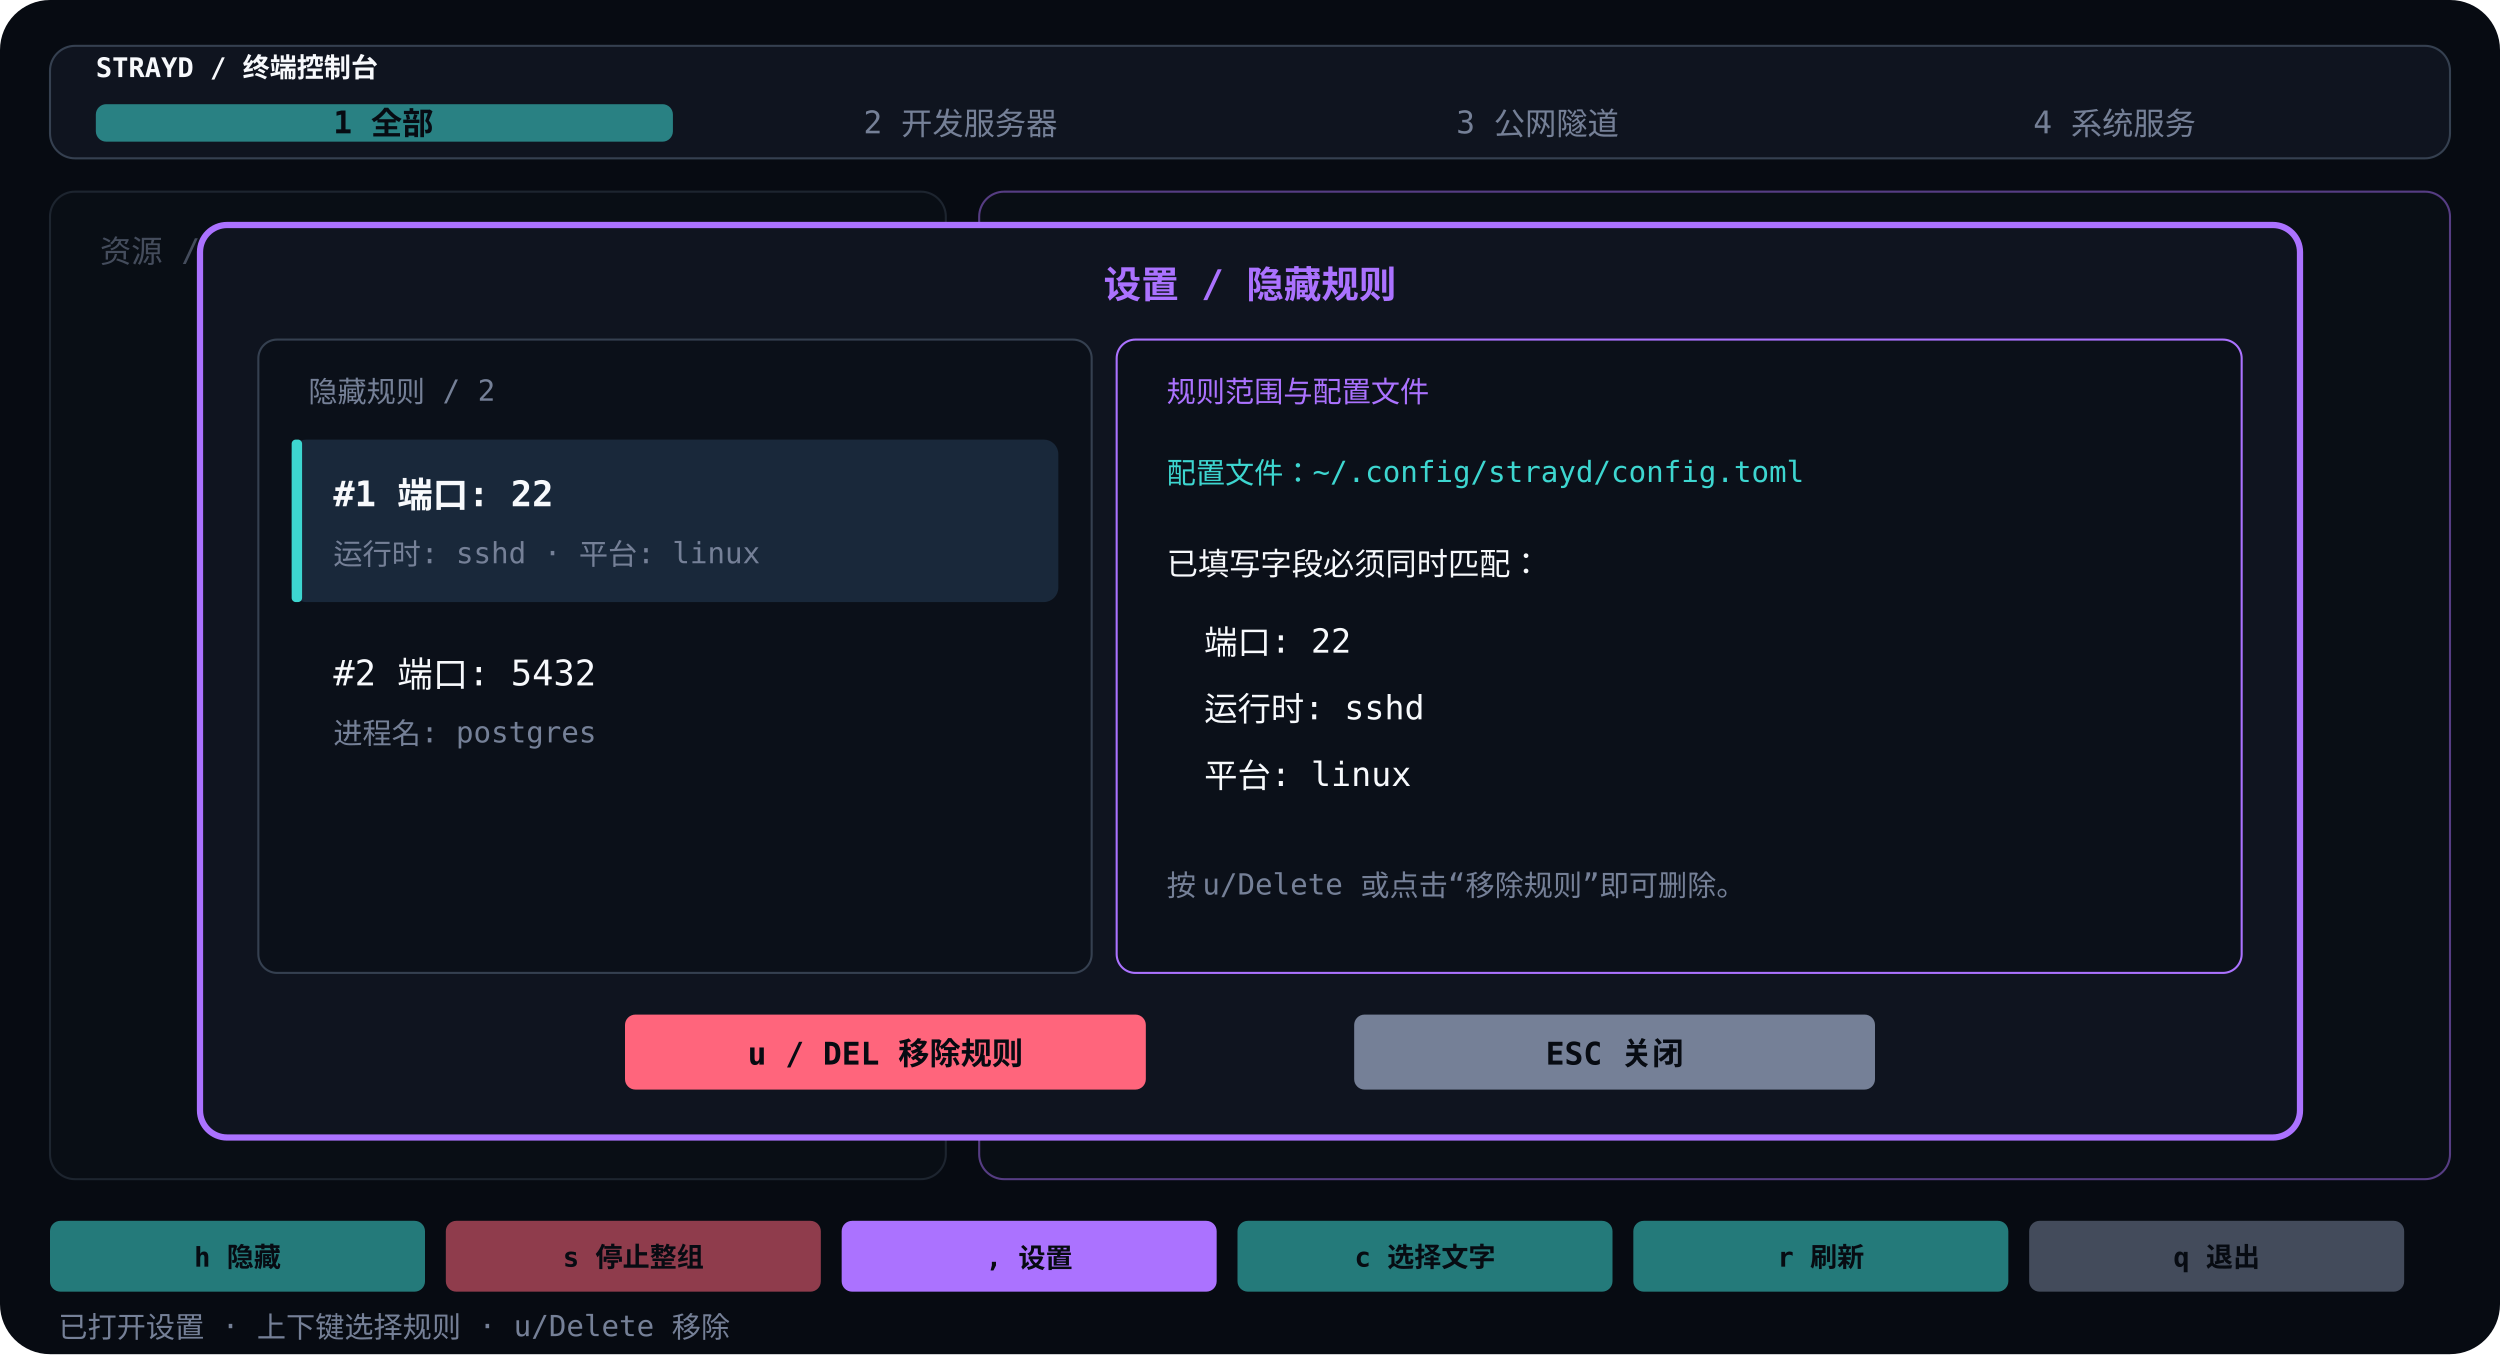
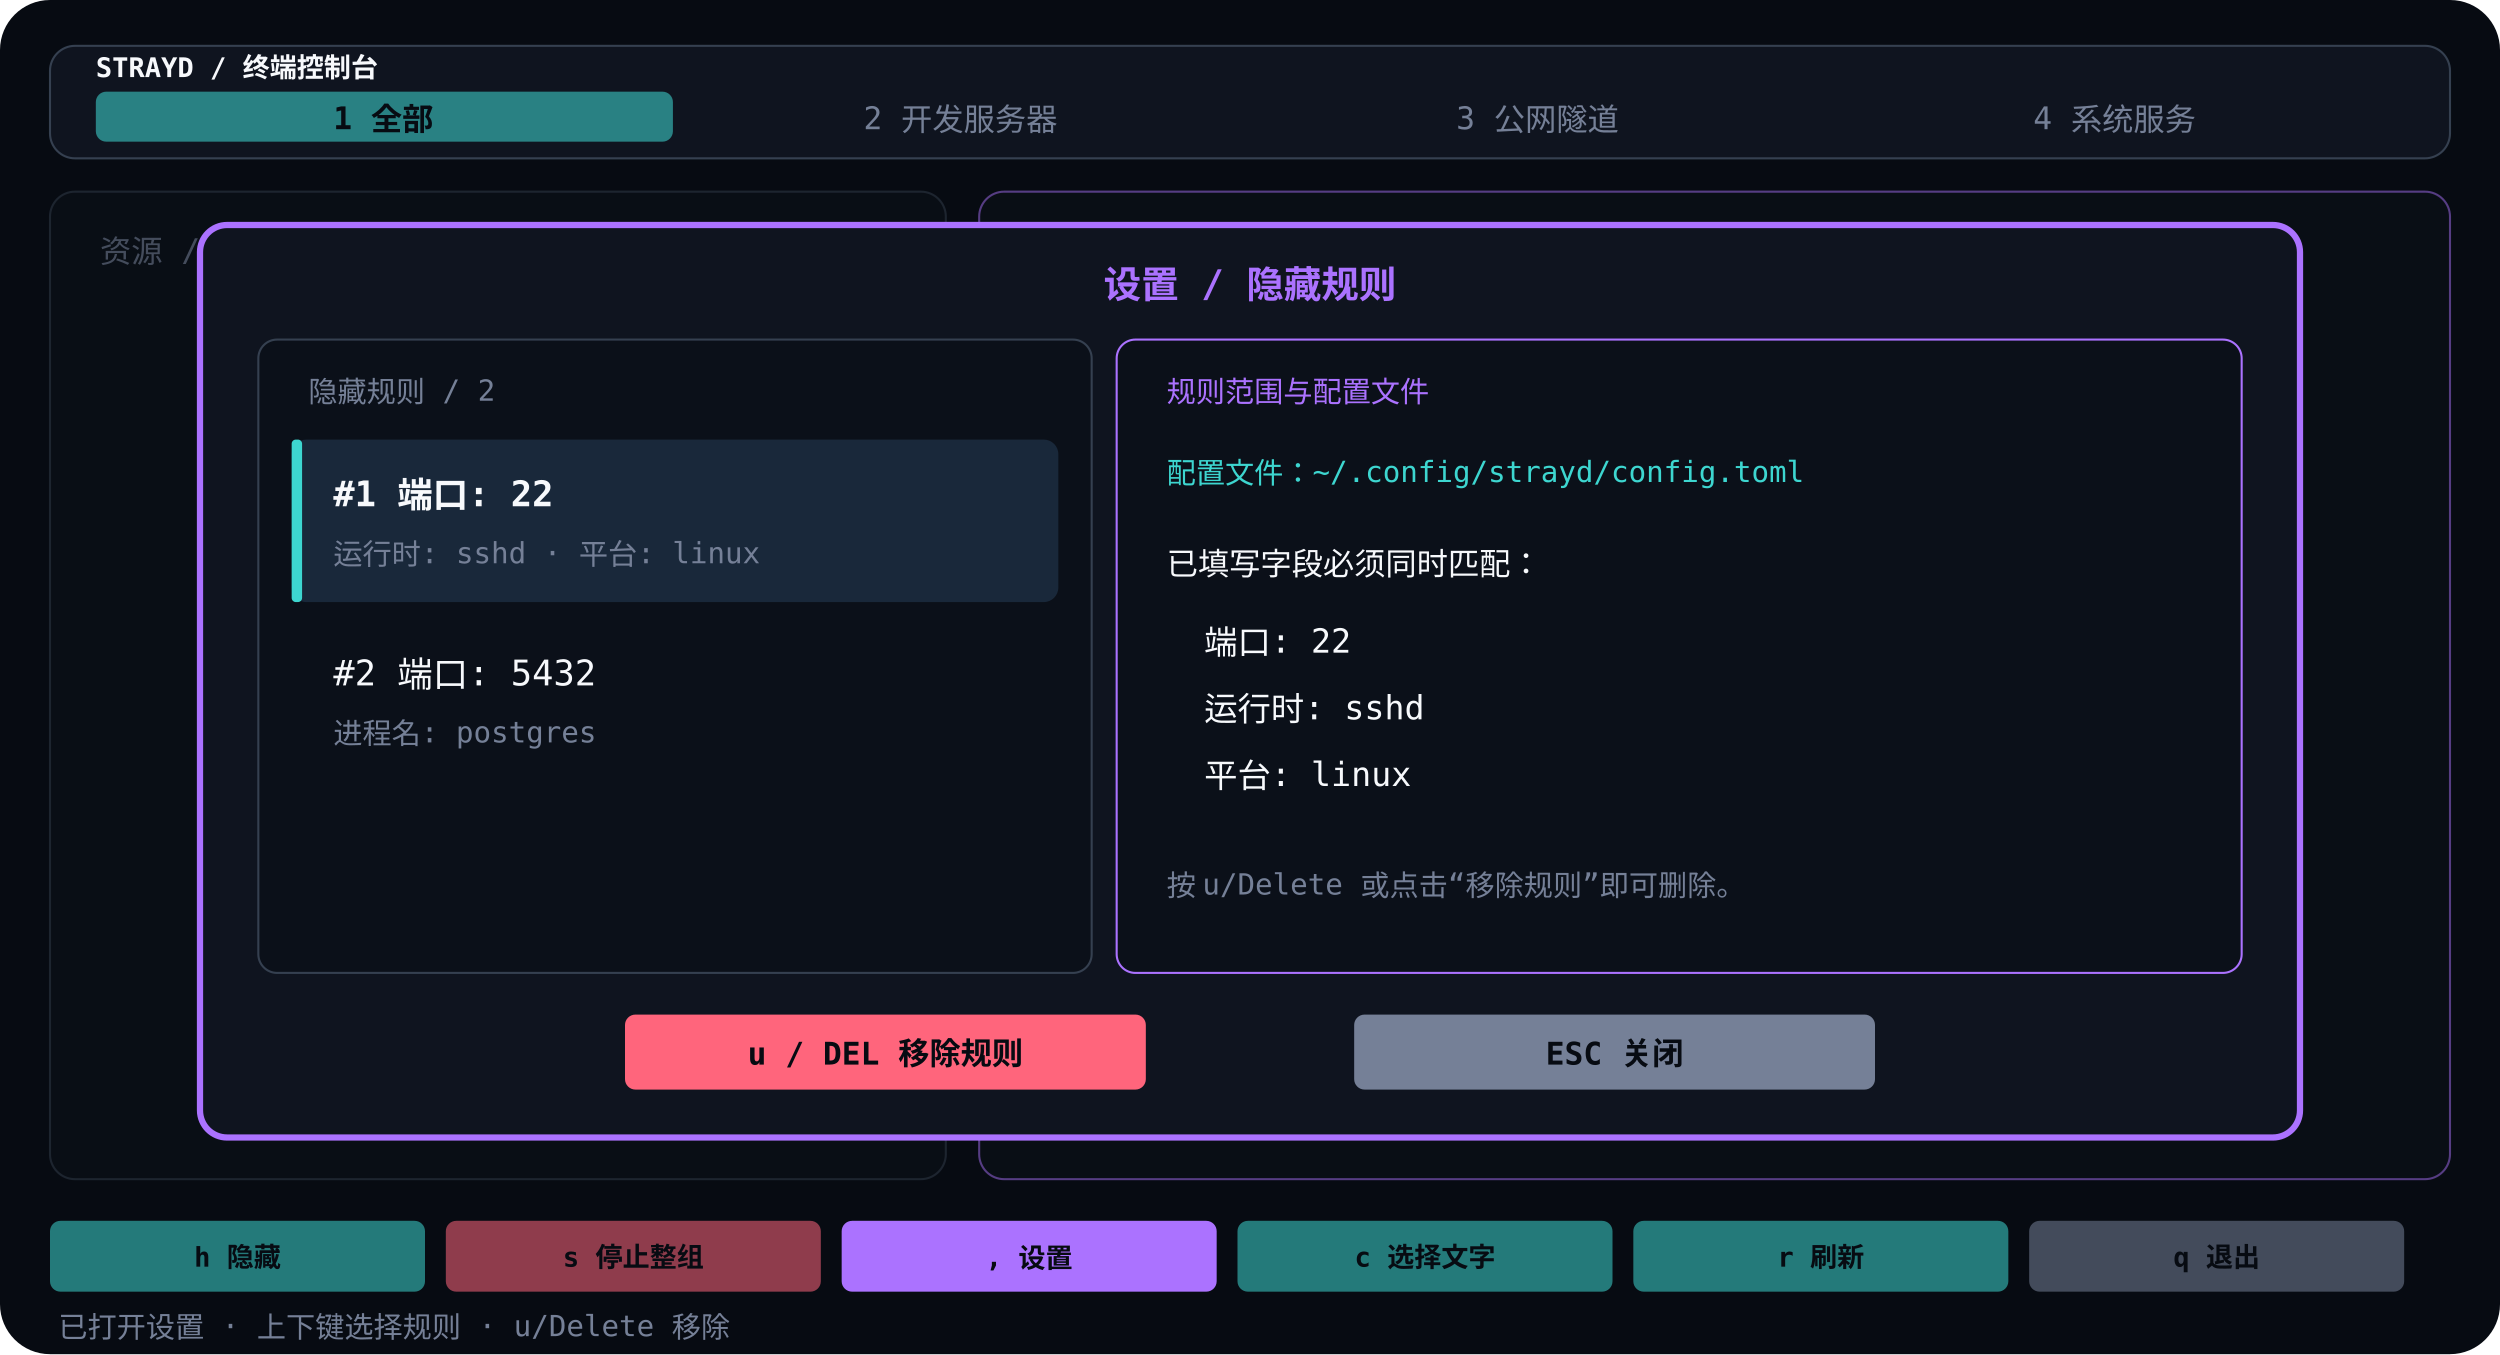
<svg xmlns="http://www.w3.org/2000/svg" width="1200" height="650" viewBox="0 0 1200 650" role="img" aria-labelledby="title desc">
  <rect width="1200" height="650" rx="24" fill="#070b12" />
  <rect x="24" y="22" width="1152" height="54" rx="12" fill="#0f141f" stroke="#354050" />
  <text x="46" y="37" fill="#f7f9fc" font-family="ui-monospace, SFMono-Regular, Menlo, Consolas, monospace" font-size="13" font-weight="700">STRAYD / 终端控制台</text>
-   <rect x="46" y="50" width="277" height="18" rx="5" fill="#3dd6d0" opacity="0.56" />
-   <text x="184" y="64" text-anchor="middle" fill="#070b12" font-family="ui-monospace, SFMono-Regular, Menlo, Consolas, monospace" font-size="15" font-weight="700">1   全部</text>
-   <text x="461" y="64" text-anchor="middle" fill="#758097" font-family="ui-monospace, SFMono-Regular, Menlo, Consolas, monospace" font-size="15">2   开发服务器</text>
-   <text x="738" y="64" text-anchor="middle" fill="#758097" font-family="ui-monospace, SFMono-Regular, Menlo, Consolas, monospace" font-size="15">3   公网隧道</text>
-   <text x="1015" y="64" text-anchor="middle" fill="#758097" font-family="ui-monospace, SFMono-Regular, Menlo, Consolas, monospace" font-size="15">4   系统服务</text>
+   <rect x="46" y="44" width="277" height="24" rx="5" fill="#3dd6d0" opacity="0.56" />
+   <text x="184" y="62" text-anchor="middle" fill="#070b12" font-family="ui-monospace, SFMono-Regular, Menlo, Consolas, monospace" font-size="15" font-weight="700">1   全部</text>
+   <text x="461" y="62" text-anchor="middle" fill="#758097" font-family="ui-monospace, SFMono-Regular, Menlo, Consolas, monospace" font-size="15">2   开发服务器</text>
+   <text x="738" y="62" text-anchor="middle" fill="#758097" font-family="ui-monospace, SFMono-Regular, Menlo, Consolas, monospace" font-size="15">3   公网隧道</text>
+   <text x="1015" y="62" text-anchor="middle" fill="#758097" font-family="ui-monospace, SFMono-Regular, Menlo, Consolas, monospace" font-size="15">4   系统服务</text>
  <rect x="24" y="92" width="430" height="474" rx="12" fill="#0b1019" stroke="#354050" opacity="0.48" />
  <rect x="470" y="92" width="706" height="474" rx="12" fill="#0b1019" stroke="#ab72ff" opacity="0.48" />
  <text x="48" y="126" fill="#758097" opacity="0.55" font-family="ui-monospace, SFMono-Regular, Menlo, Consolas, monospace" font-size="15">资源 / 4</text>
  <text x="494" y="126" fill="#ab72ff" opacity="0.55" font-family="ui-monospace, SFMono-Regular, Menlo, Consolas, monospace" font-size="15">关联与进程详情</text>
  <rect x="96" y="108" width="1008" height="438" rx="13" fill="#0f141f" stroke="#ab72ff" stroke-width="3" />
  <text x="600" y="143" text-anchor="middle" fill="#ab72ff" font-family="ui-monospace, SFMono-Regular, Menlo, Consolas, monospace" font-size="18" font-weight="700">设置 / 隐藏规则</text>
  <rect x="124" y="163" width="400" height="304" rx="9" fill="#0b1019" stroke="#354050" />
  <text x="148" y="193" fill="#758097" font-family="ui-monospace, SFMono-Regular, Menlo, Consolas, monospace" font-size="14">隐藏规则 / 2</text>
  <rect x="140" y="211" width="368" height="78" rx="7" fill="#19283a" />
  <rect x="140" y="211" width="5" height="78" rx="2" fill="#3dd6d0" />
  <text x="160" y="243" fill="#f7f9fc" font-family="ui-monospace, SFMono-Regular, Menlo, Consolas, monospace" font-size="17" font-weight="700">#1  端口: 22</text>
  <text x="160" y="271" fill="#758097" font-family="ui-monospace, SFMono-Regular, Menlo, Consolas, monospace" font-size="14">运行时: sshd · 平台: linux</text>
  <text x="160" y="329" fill="#f7f9fc" font-family="ui-monospace, SFMono-Regular, Menlo, Consolas, monospace" font-size="17">#2  端口: 5432</text>
  <text x="160" y="357" fill="#758097" font-family="ui-monospace, SFMono-Regular, Menlo, Consolas, monospace" font-size="14">进程名: postgres</text>
  <rect x="536" y="163" width="540" height="304" rx="9" fill="#0b1019" stroke="#ab72ff" />
  <text x="560" y="193" fill="#ab72ff" font-family="ui-monospace, SFMono-Regular, Menlo, Consolas, monospace" font-size="14">规则范围与配置文件</text>
  <text x="560" y="232" fill="#3dd6d0" font-family="ui-monospace, SFMono-Regular, Menlo, Consolas, monospace" font-size="14">配置文件：~/.config/strayd/config.toml</text>
  <text x="560" y="276" fill="#f7f9fc" font-family="ui-monospace, SFMono-Regular, Menlo, Consolas, monospace" font-size="15">已填写字段必须同时匹配：</text>
  <text x="578" y="314" fill="#f7f9fc" font-family="ui-monospace, SFMono-Regular, Menlo, Consolas, monospace" font-size="16">端口: 22</text>
  <text x="578" y="346" fill="#f7f9fc" font-family="ui-monospace, SFMono-Regular, Menlo, Consolas, monospace" font-size="16">运行时: sshd</text>
  <text x="578" y="378" fill="#f7f9fc" font-family="ui-monospace, SFMono-Regular, Menlo, Consolas, monospace" font-size="16">平台: linux</text>
  <text x="560" y="430" fill="#758097" font-family="ui-monospace, SFMono-Regular, Menlo, Consolas, monospace" font-size="14">按 u/Delete 或点击“移除规则”即可删除。</text>
  <rect x="300" y="487" width="250" height="36" rx="5" fill="#ff657c" />
  <text x="425" y="511" text-anchor="middle" fill="#070b12" font-family="ui-monospace, SFMono-Regular, Menlo, Consolas, monospace" font-size="15" font-weight="700">u / DEL  移除规则</text>
  <rect x="650" y="487" width="250" height="36" rx="5" fill="#758097" />
  <text x="775" y="511" text-anchor="middle" fill="#070b12" font-family="ui-monospace, SFMono-Regular, Menlo, Consolas, monospace" font-size="15" font-weight="700">ESC  关闭</text>
  <rect x="24" y="586" width="180" height="34" rx="5" fill="#3dd6d0" opacity="0.55" />
  <text x="114" y="608" text-anchor="middle" fill="#070b12" font-family="ui-monospace, SFMono-Regular, Menlo, Consolas, monospace" font-size="13" font-weight="700">h   隐藏</text>
  <rect x="214" y="586" width="180" height="34" rx="5" fill="#ff657c" opacity="0.55" />
  <text x="304" y="608" text-anchor="middle" fill="#070b12" font-family="ui-monospace, SFMono-Regular, Menlo, Consolas, monospace" font-size="13" font-weight="700">s   停止整组</text>
  <rect x="404" y="586" width="180" height="34" rx="5" fill="#ab72ff" />
  <text x="494" y="608" text-anchor="middle" fill="#070b12" font-family="ui-monospace, SFMono-Regular, Menlo, Consolas, monospace" font-size="13" font-weight="700">,   设置</text>
  <rect x="594" y="586" width="180" height="34" rx="5" fill="#3dd6d0" opacity="0.55" />
  <text x="684" y="608" text-anchor="middle" fill="#070b12" font-family="ui-monospace, SFMono-Regular, Menlo, Consolas, monospace" font-size="13" font-weight="700">c   选择文字</text>
  <rect x="784" y="586" width="180" height="34" rx="5" fill="#3dd6d0" opacity="0.55" />
  <text x="874" y="608" text-anchor="middle" fill="#070b12" font-family="ui-monospace, SFMono-Regular, Menlo, Consolas, monospace" font-size="13" font-weight="700">r   刷新</text>
  <rect x="974" y="586" width="180" height="34" rx="5" fill="#758097" opacity="0.55" />
  <text x="1064" y="608" text-anchor="middle" fill="#070b12" font-family="ui-monospace, SFMono-Regular, Menlo, Consolas, monospace" font-size="13" font-weight="700">q   退出</text>
  <text x="28" y="642" fill="#758097" font-family="ui-monospace, SFMono-Regular, Menlo, Consolas, monospace" font-size="14">已打开设置 · 上下键选择规则 · u/Delete 移除</text>
</svg>
